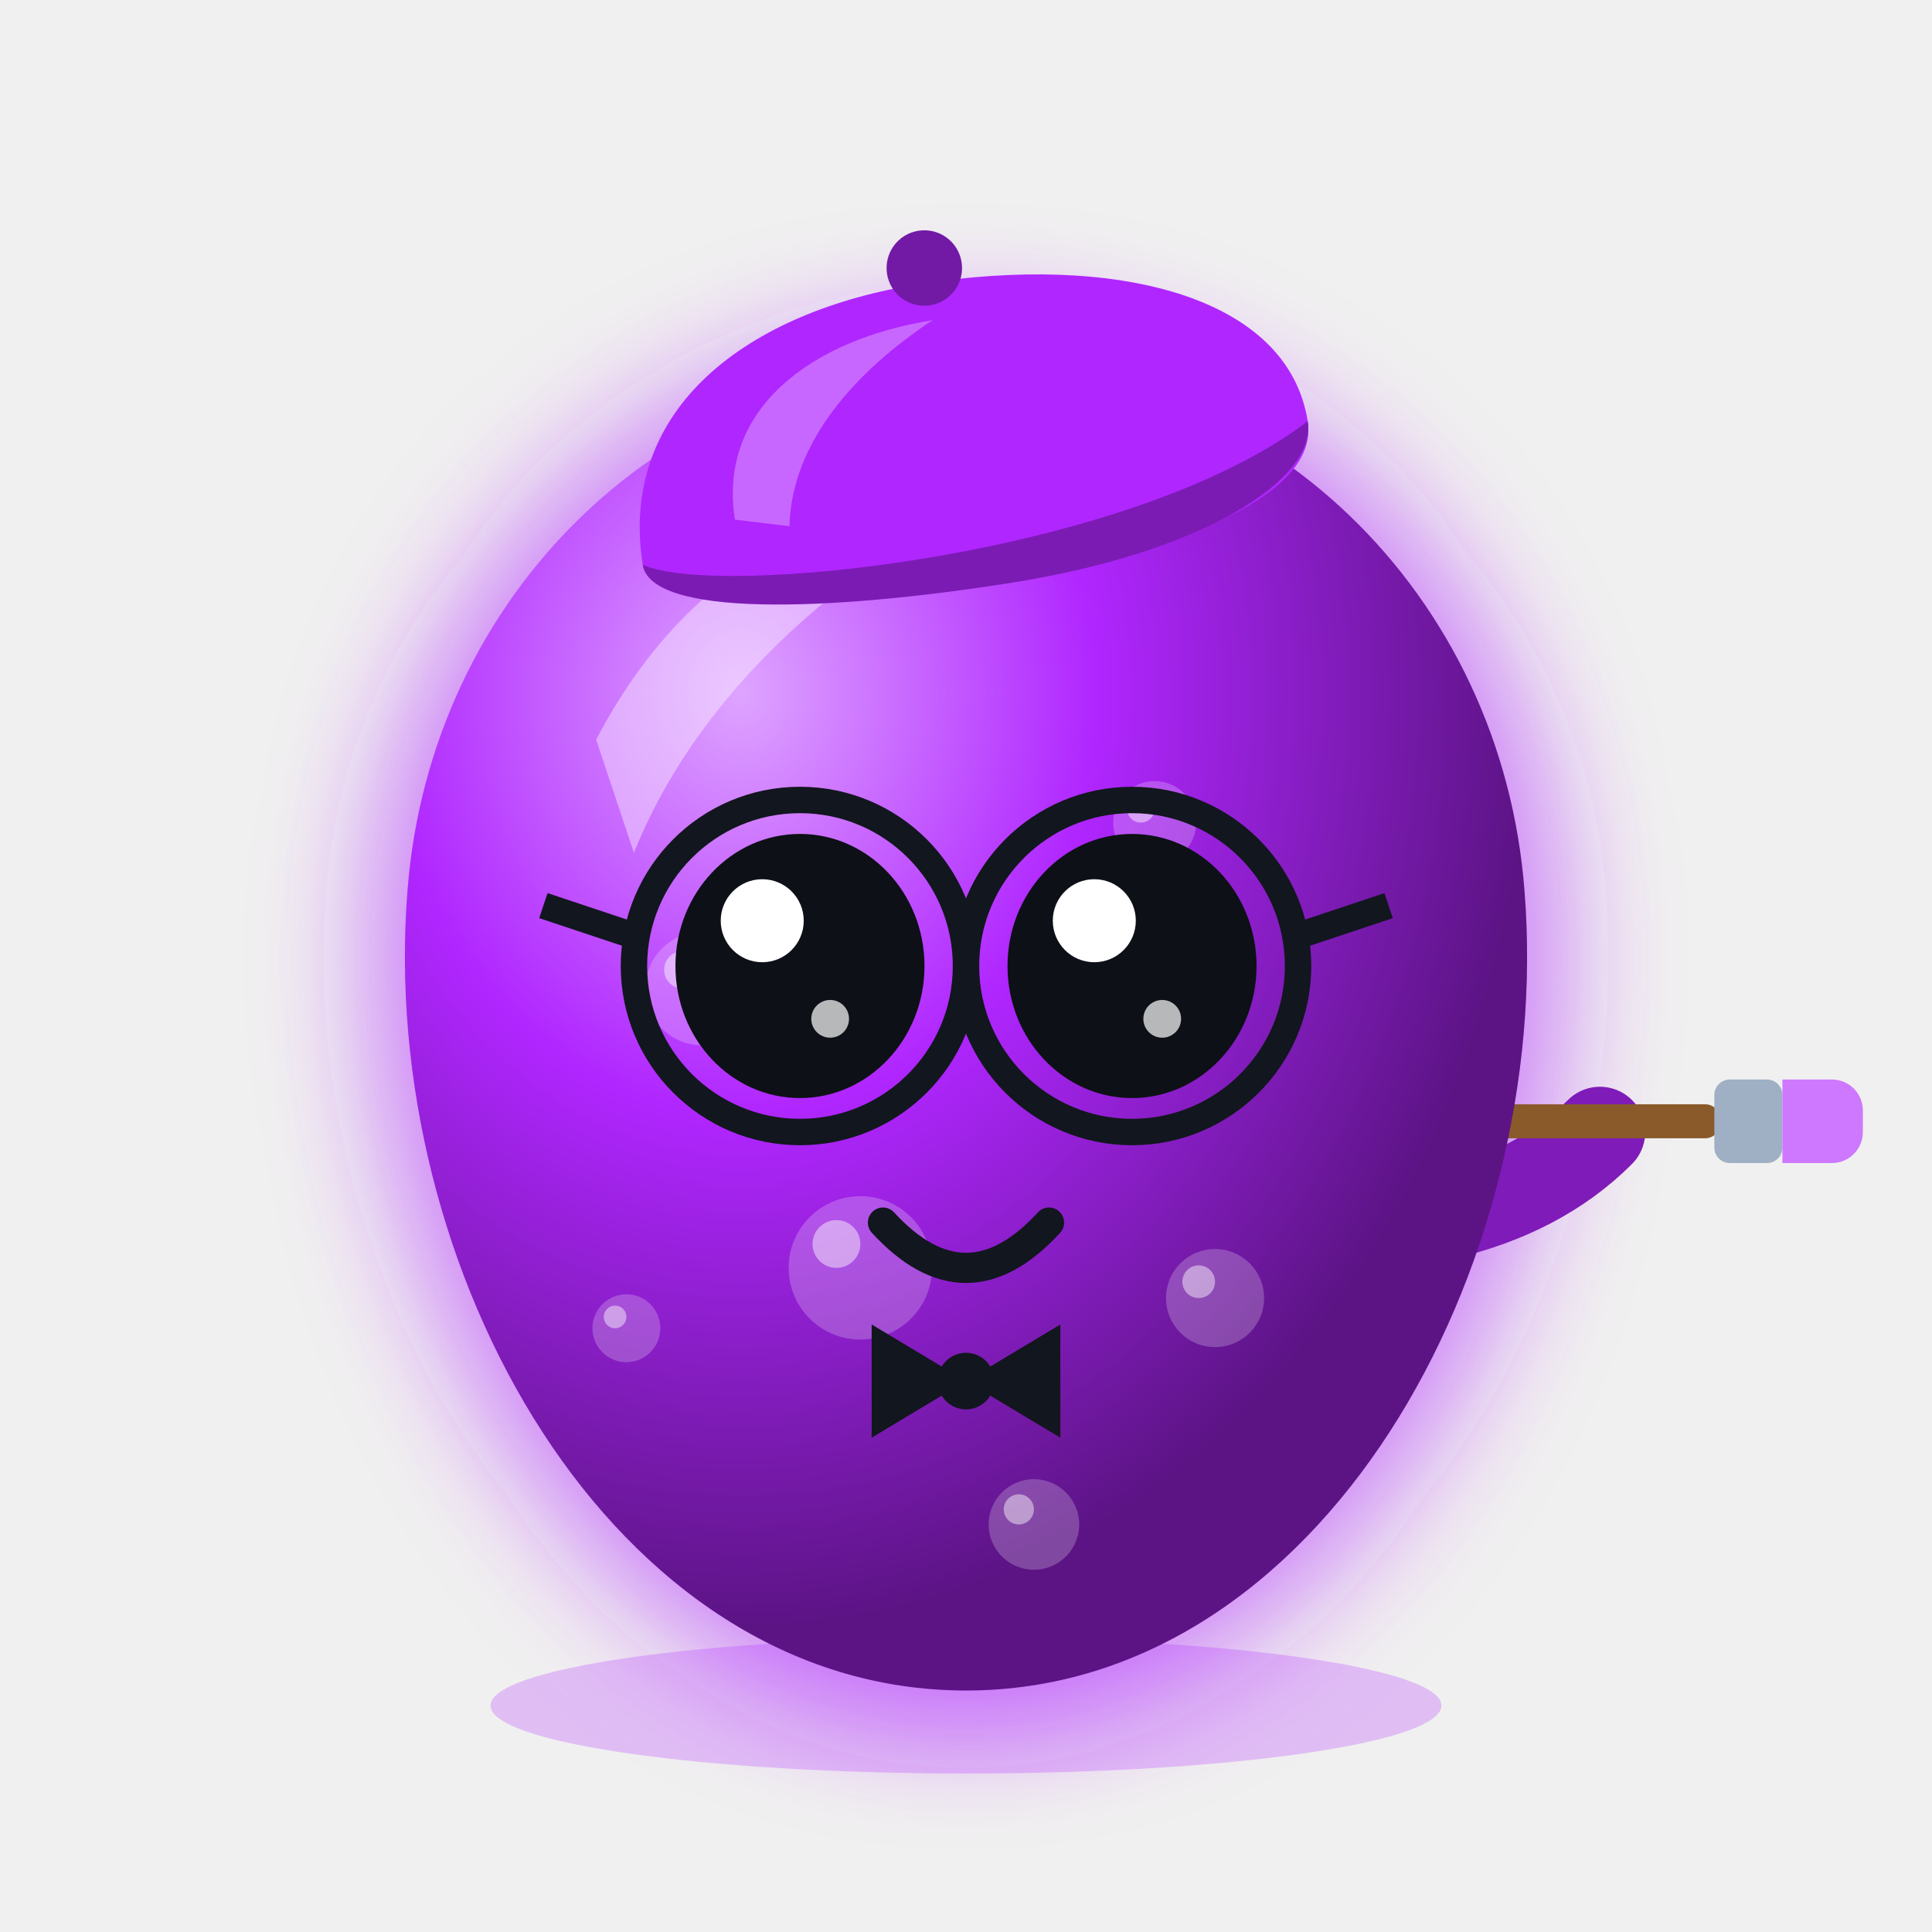
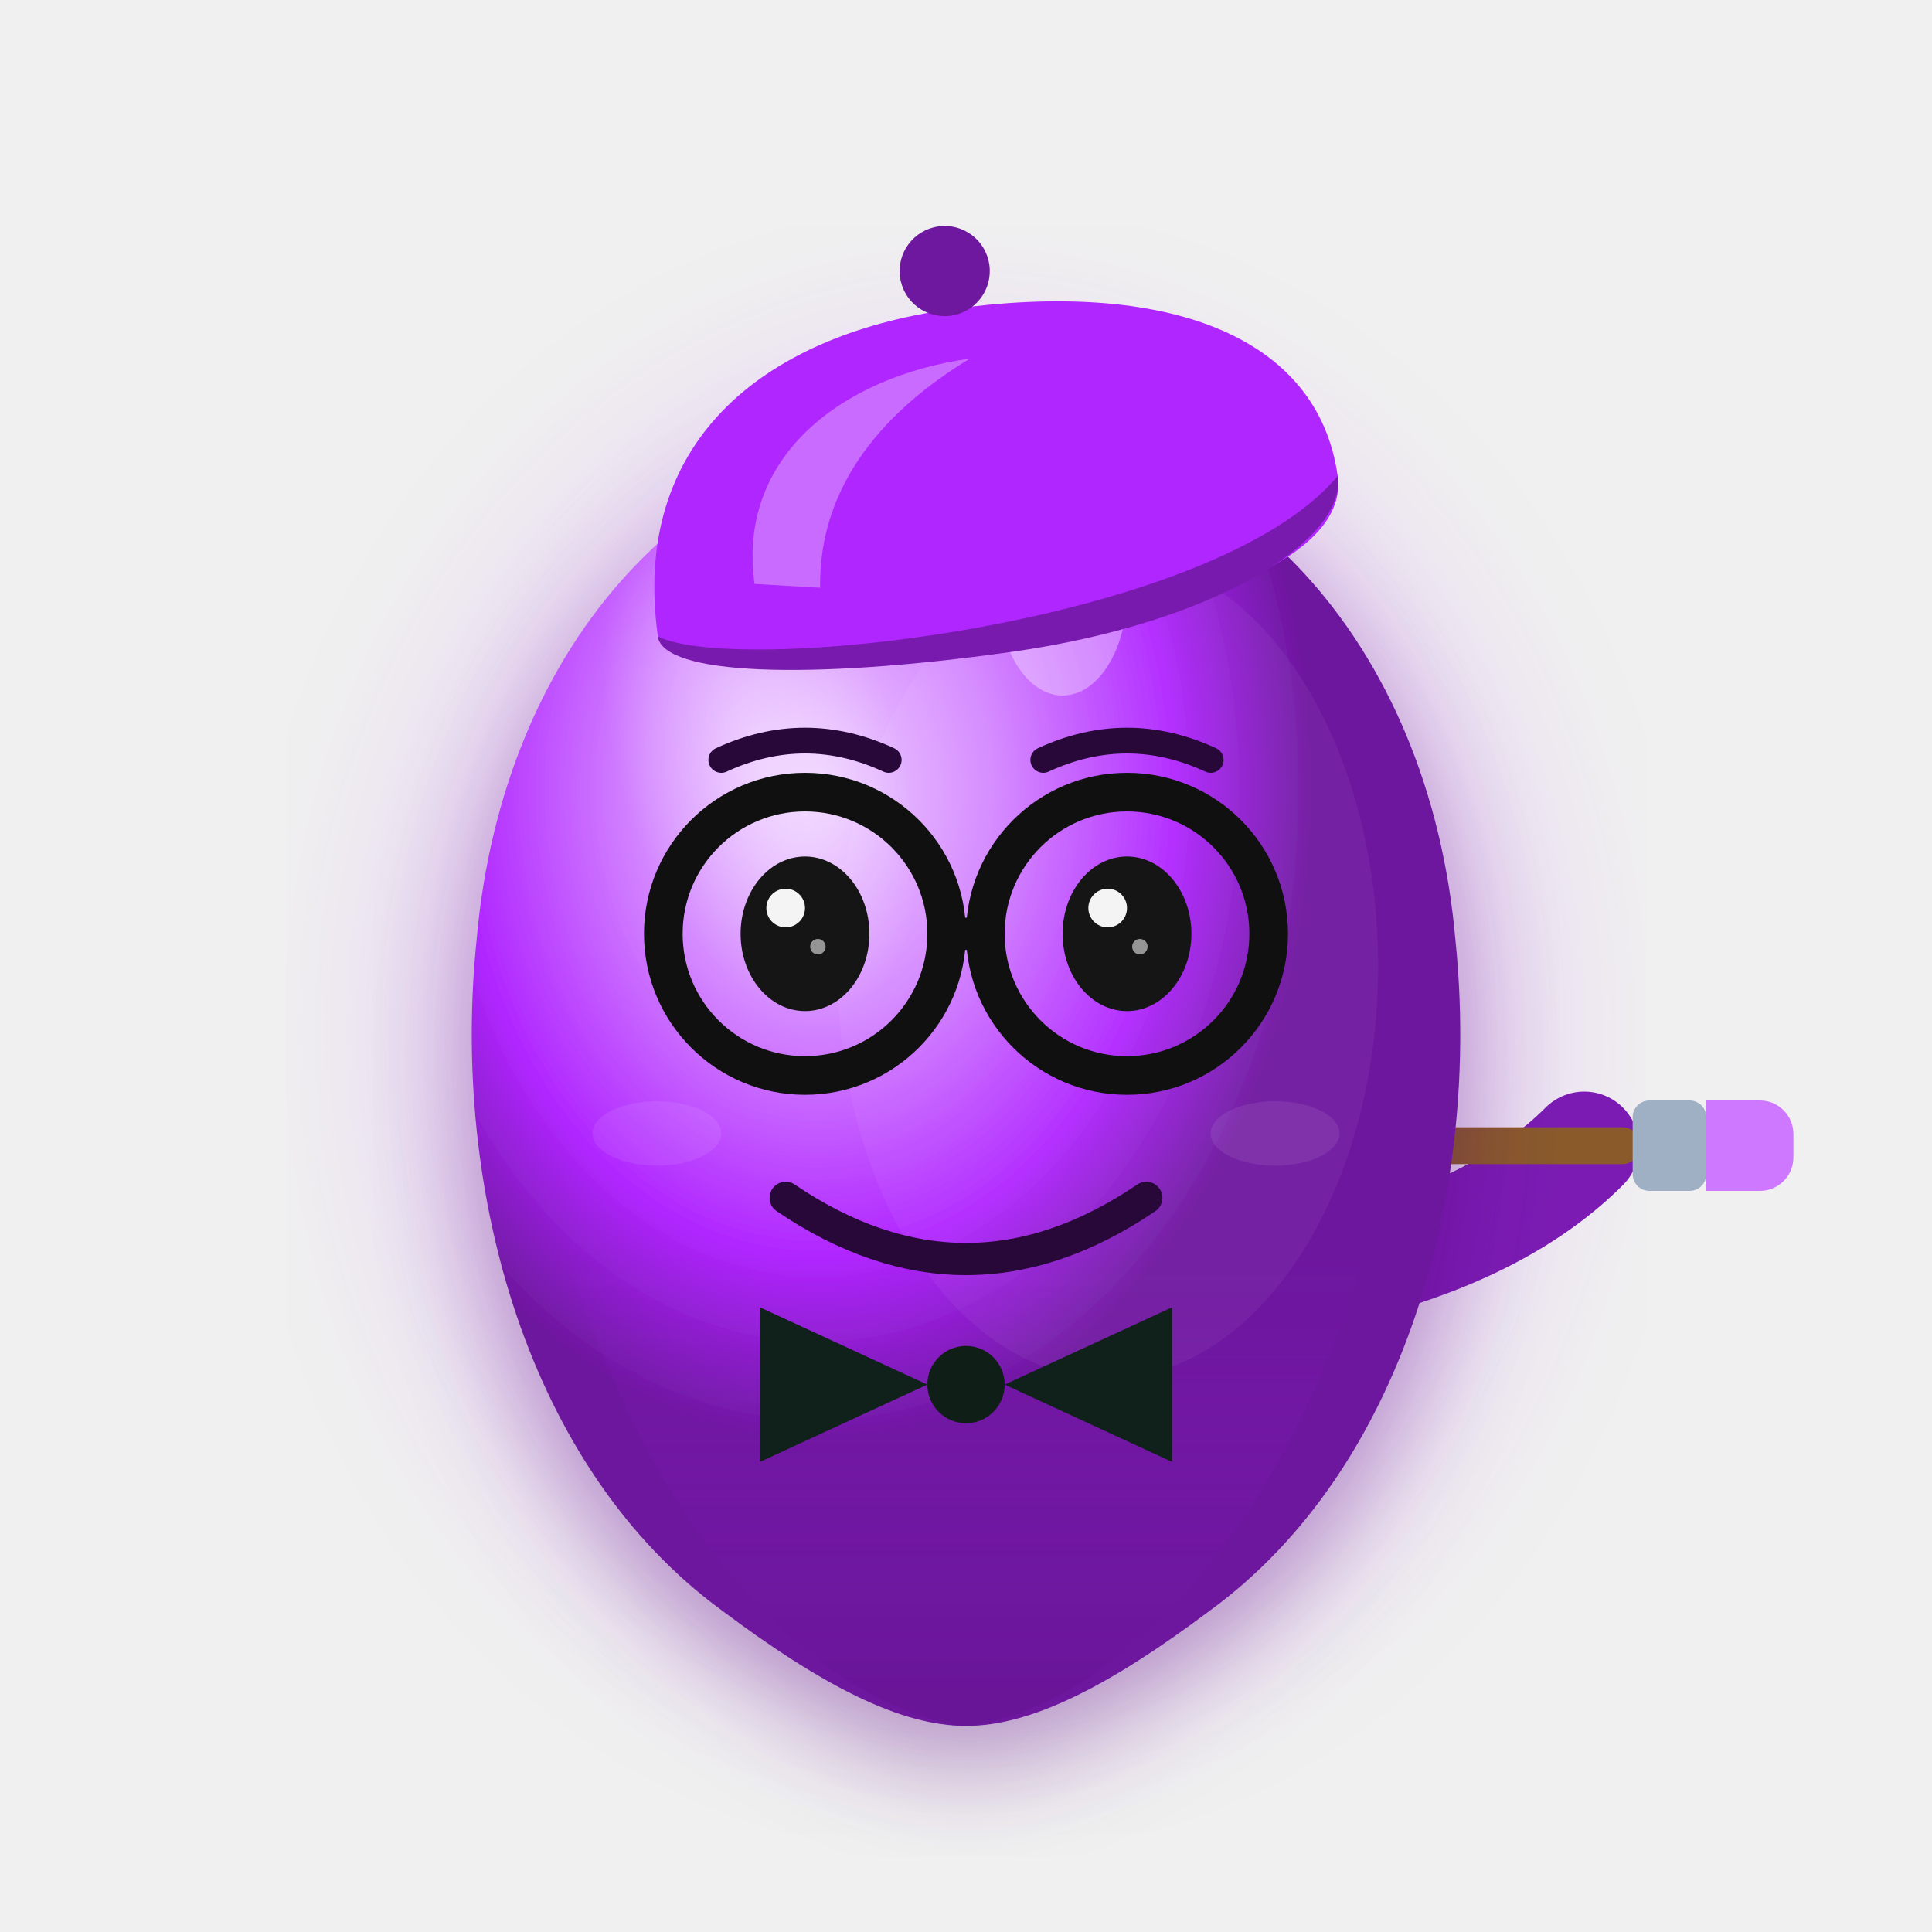
- <svg xmlns="http://www.w3.org/2000/svg" width="512" height="512" viewBox="0 0 512 512" role="img" aria-label="Дизайнера">
+ <svg xmlns="http://www.w3.org/2000/svg" width="300" height="300" viewBox="0 0 300 300" role="img" aria-label="Дизайнера">
  <defs>
-     <radialGradient id="body-dizayner" cx="30%" cy="25%" r="70%">
-       <stop offset="0%" stop-color="#dea4ff" />
-       <stop offset="45%" stop-color="#b026ff" />
-       <stop offset="100%" stop-color="#5c1485" />
+     <radialGradient id="body-dizayner" cx="35%" cy="28%">
+       <stop offset="0%" stop-color="#eecfff" />
+       <stop offset="35%" stop-color="#d488ff" />
+       <stop offset="72%" stop-color="#b026ff" />
+       <stop offset="100%" stop-color="#6d189e" />
    </radialGradient>
-     <filter id="glow-dizayner" x="-50%" y="-50%" width="200%" height="200%">
-       <feGaussianBlur stdDeviation="18" result="blur" />
-       <feMerge>
-         <feMergeNode in="blur" />
-         <feMergeNode in="blur" />
-         <feMergeNode in="SourceGraphic" />
-       </feMerge>
+     <radialGradient id="inner-dizayner">
+       <stop offset="0%" stop-color="#ffffff" stop-opacity=".9" />
+       <stop offset="100%" stop-color="#ffffff" stop-opacity="0" />
+     </radialGradient>
+     <linearGradient id="bottom-dizayner" x1="0%" y1="0%" x2="0%" y2="100%">
+       <stop offset="0%" stop-color="#b026ff" stop-opacity="0" />
+       <stop offset="100%" stop-color="#581380" />
+     </linearGradient>
+     <filter id="soft-dizayner">
+       <feGaussianBlur stdDeviation="12" />
+     </filter>
+     <filter id="shadow-dizayner">
+       <feDropShadow dx="0" dy="6" stdDeviation="8" flood-color="#4f1173" flood-opacity=".35" />
    </filter>
  </defs>
-   <path d="M256 96 C336 96 398 158 404 236 C412 336 350 448 256 448 C162 448 100 336 108 236 C114 158 176 96 256 96Z" fill="#b026ff" filter="url(#glow-dizayner)" opacity=".55" />
-   <ellipse cx="256" cy="452" rx="126" ry="18" fill="#b026ff" opacity=".25" />
-   <path d="M382 322 q26 -6 42 -22" fill="none" stroke="#7f1bb8" stroke-width="24" stroke-linecap="round" />
-   <g transform="translate(392,250) scale(.82)">
-     <rect x="0" y="52" width="78" height="11" rx="5" fill="#8a5a2b" />
-     <rect x="76" y="44" width="22" height="27" rx="5" fill="#9fb0c4" />
-     <path d="M98 44 h16 a10 10 0 0 1 10 10 v7 a10 10 0 0 1-10 10 H98Z" fill="#ce78ff" />
-   </g>
-   <path d="M256 96 C336 96 398 158 404 236 C412 336 350 448 256 448 C162 448 100 336 108 236 C114 158 176 96 256 96Z" fill="url(#body-dizayner)" />
-   <path d="M158 196 C182 150 220 132 250 138 C218 156 184 186 168 226Z" fill="#ffffff" opacity=".4" />
-   <circle cx="186" cy="262" r="15" fill="#ffffff" opacity=".22" />
-   <circle cx="181" cy="257" r="5" fill="#ffffff" opacity=".45" />
-   <circle cx="306" cy="218" r="11" fill="#ffffff" opacity=".22" />
-   <circle cx="302.333" cy="214.333" r="3.667" fill="#ffffff" opacity=".45" />
-   <circle cx="228" cy="336" r="19" fill="#ffffff" opacity=".22" />
-   <circle cx="221.667" cy="329.667" r="6.333" fill="#ffffff" opacity=".45" />
-   <circle cx="322" cy="344" r="13" fill="#ffffff" opacity=".22" />
-   <circle cx="317.667" cy="339.667" r="4.333" fill="#ffffff" opacity=".45" />
-   <circle cx="166" cy="352" r="9" fill="#ffffff" opacity=".22" />
-   <circle cx="163" cy="349" r="3" fill="#ffffff" opacity=".45" />
-   <circle cx="274" cy="404" r="12" fill="#ffffff" opacity=".22" />
-   <circle cx="270" cy="400" r="4" fill="#ffffff" opacity=".45" />
-   <ellipse cx="212" cy="256" rx="33" ry="35" fill="#0d1017" />
-   <ellipse cx="300" cy="256" rx="33" ry="35" fill="#0d1017" />
-   <circle cx="202" cy="244" r="11" fill="#ffffff" />
-   <circle cx="290" cy="244" r="11" fill="#ffffff" />
-   <circle cx="220" cy="270" r="5" fill="#ffffff" opacity=".7" />
-   <circle cx="308" cy="270" r="5" fill="#ffffff" opacity=".7" />
-   <g fill="none" stroke="#12161f" stroke-width="7">
-     <circle cx="212" cy="256" r="44" />
-     <circle cx="300" cy="256" r="44" />
-     <path d="M256 256 h0" />
-     <path d="M168 248 l-24 -8" />
-     <path d="M344 248 l24 -8" />
-   </g>
-   <path d="M234 324 q22 24 44 0" fill="none" stroke="#12161f" stroke-width="8" stroke-linecap="round" />
-   <path d="M256 366 l-25 -15 v30Z M256 366 l25 -15 v30Z" fill="#12161f" />
-   <circle cx="256" cy="366" r="7.5" fill="#12161f" />
-   <g transform="translate(256,128) rotate(-9)">
-     <path d="M-88 8 C-88 -34 -50 -54 -4 -54 C48 -54 92 -36 92 -2 C92 16 60 26 12 26 C-40 26 -88 22 -88 8Z" fill="#b026ff" />
-     <path d="M-62 0 C-62 -30 -34 -44 -2 -44 C-24 -34 -44 -18 -48 4Z" fill="#ffffff" opacity=".3" />
-     <path d="M-88 8 C-70 20 40 26 92 -2 C92 14 58 28 8 28 C-42 28 -88 22 -88 8Z" fill="#7b1bb3" />
-     <circle cx="-2" cy="-58" r="10" fill="#7219a6" />
+   <style>
+     .float{animation:mascotFloat 5s ease-in-out infinite;transform-origin:150px 170px}
+     .halo{animation:haloPulse 3s ease-in-out infinite;transform-origin:150px 160px}
+     .eye{animation:blink 5s infinite;transform-origin:center}
+     @keyframes mascotFloat{
+       0%,100%{transform:translateY(0) rotate(-1deg)}
+       25%{transform:translateY(-4px) rotate(.6deg)}
+       50%{transform:translateY(-8px) rotate(1deg)}
+       75%{transform:translateY(-4px) rotate(-.6deg)}}
+     @keyframes haloPulse{0%,100%{opacity:.35;transform:scale(.92)}50%{opacity:.8;transform:scale(1.06)}}
+     @keyframes blink{0%,47%{transform:scaleY(1)}49%,51%{transform:scaleY(.08)}53%,100%{transform:scaleY(1)}}
+     @media (prefers-reduced-motion:reduce){.float,.halo,.eye{animation:none}}
+   </style>
+   <ellipse class="halo" cx="150" cy="160" rx="88" ry="104" fill="#b026ff" opacity=".18" filter="url(#soft-dizayner)" />
+   <g class="float">
+     <path d="M212 196 q22 -6 34 -18" fill="none" stroke="#7b1bb3" stroke-width="17" stroke-linecap="round" />
+     <g transform="translate(214,148) scale(.52)">
+       <rect x="0" y="52" width="78" height="11" rx="5" fill="#8a5a2b" />
+       <rect x="76" y="44" width="22" height="27" rx="5" fill="#9fb0c4" />
+       <path d="M98 44 h16 a10 10 0 0 1 10 10 v7 a10 10 0 0 1-10 10 H98Z" fill="#ce78ff" />
+     </g>
+     <path filter="url(#shadow-dizayner)" fill="url(#body-dizayner)" d="M150 66 C108 66 78 100 74 146 C70 185 82 228 112 250 C128 262 140 268 150 268 C160 268 172 262 188 250 C218 228 230 185 226 146 C222 100 192 66 150 66Z" />
+     <path opacity=".28" fill="url(#bottom-dizayner)" d="M88 195 C104 246 132 266 150 268 C168 266 196 246 212 195Z" />
+     <ellipse cx="118" cy="118" rx="22" ry="42" fill="url(#inner-dizayner)" opacity=".45" transform="rotate(-18 118 118)" />
+     <ellipse cx="165" cy="92" rx="10" ry="16" fill="#ffffff" opacity=".35" />
+     <ellipse cx="172" cy="150" rx="42" ry="64" fill="#ffffff" opacity=".05" />
+     <ellipse cx="102" cy="176" rx="10" ry="5" fill="#ffffff" opacity=".08" />
+     <ellipse cx="198" cy="176" rx="10" ry="5" fill="#ffffff" opacity=".08" />
+     <g class="eye">
+       <ellipse cx="125" cy="145" rx="10" ry="12" fill="#151515" />
+       <circle cx="122" cy="141" r="3" fill="#ffffff" opacity=".95" />
+       <circle cx="127" cy="147" r="1.2" fill="#ffffff" opacity=".55" />
+     </g>
+     <g class="eye">
+       <ellipse cx="175" cy="145" rx="10" ry="12" fill="#151515" />
+       <circle cx="172" cy="141" r="3" fill="#ffffff" opacity=".95" />
+       <circle cx="177" cy="147" r="1.2" fill="#ffffff" opacity=".55" />
+     </g>
+     <g class="glasses" fill="none" stroke="#101010" stroke-width="6">
+       <circle cx="125" cy="145" r="22" />
+       <circle cx="175" cy="145" r="22" />
+       <path d="M147 145 h6" stroke-width="5" />
+     </g>
+     <path d="M112 118 Q125 112 138 118" stroke="#270838" stroke-width="4" stroke-linecap="round" fill="none" />
+     <path d="M162 118 Q175 112 188 118" stroke="#270838" stroke-width="4" stroke-linecap="round" fill="none" />
+     <path d="M122 186 Q150 205 178 186" stroke="#270838" stroke-width="5" stroke-linecap="round" fill="none" />
+     <polygon points="144,215 118,203 118,227" fill="#10201a" />
+     <polygon points="156,215 182,203 182,227" fill="#10201a" />
+     <circle cx="150" cy="215" r="6" fill="#0F1E17" />
+     <g class="hat" transform="rotate(-8 150 80)">
+       <path d="M100 92 C100 62 122 48 152 48 C186 48 208 60 208 82 C208 94 186 100 154 100                C122 100 100 98 100 92Z" fill="#b026ff" />
+       <path d="M116 86 C116 66 134 56 154 56 C140 62 128 72 126 88Z" fill="#ffffff" opacity=".32" />
+       <path d="M100 92 C112 100 186 102 208 82 C208 92 186 102 154 102 C122 102 100 98 100 92Z" fill="#781aad" />
+       <circle cx="152" cy="42" r="7" fill="#6d189e" />
+     </g>
  </g>
</svg>
